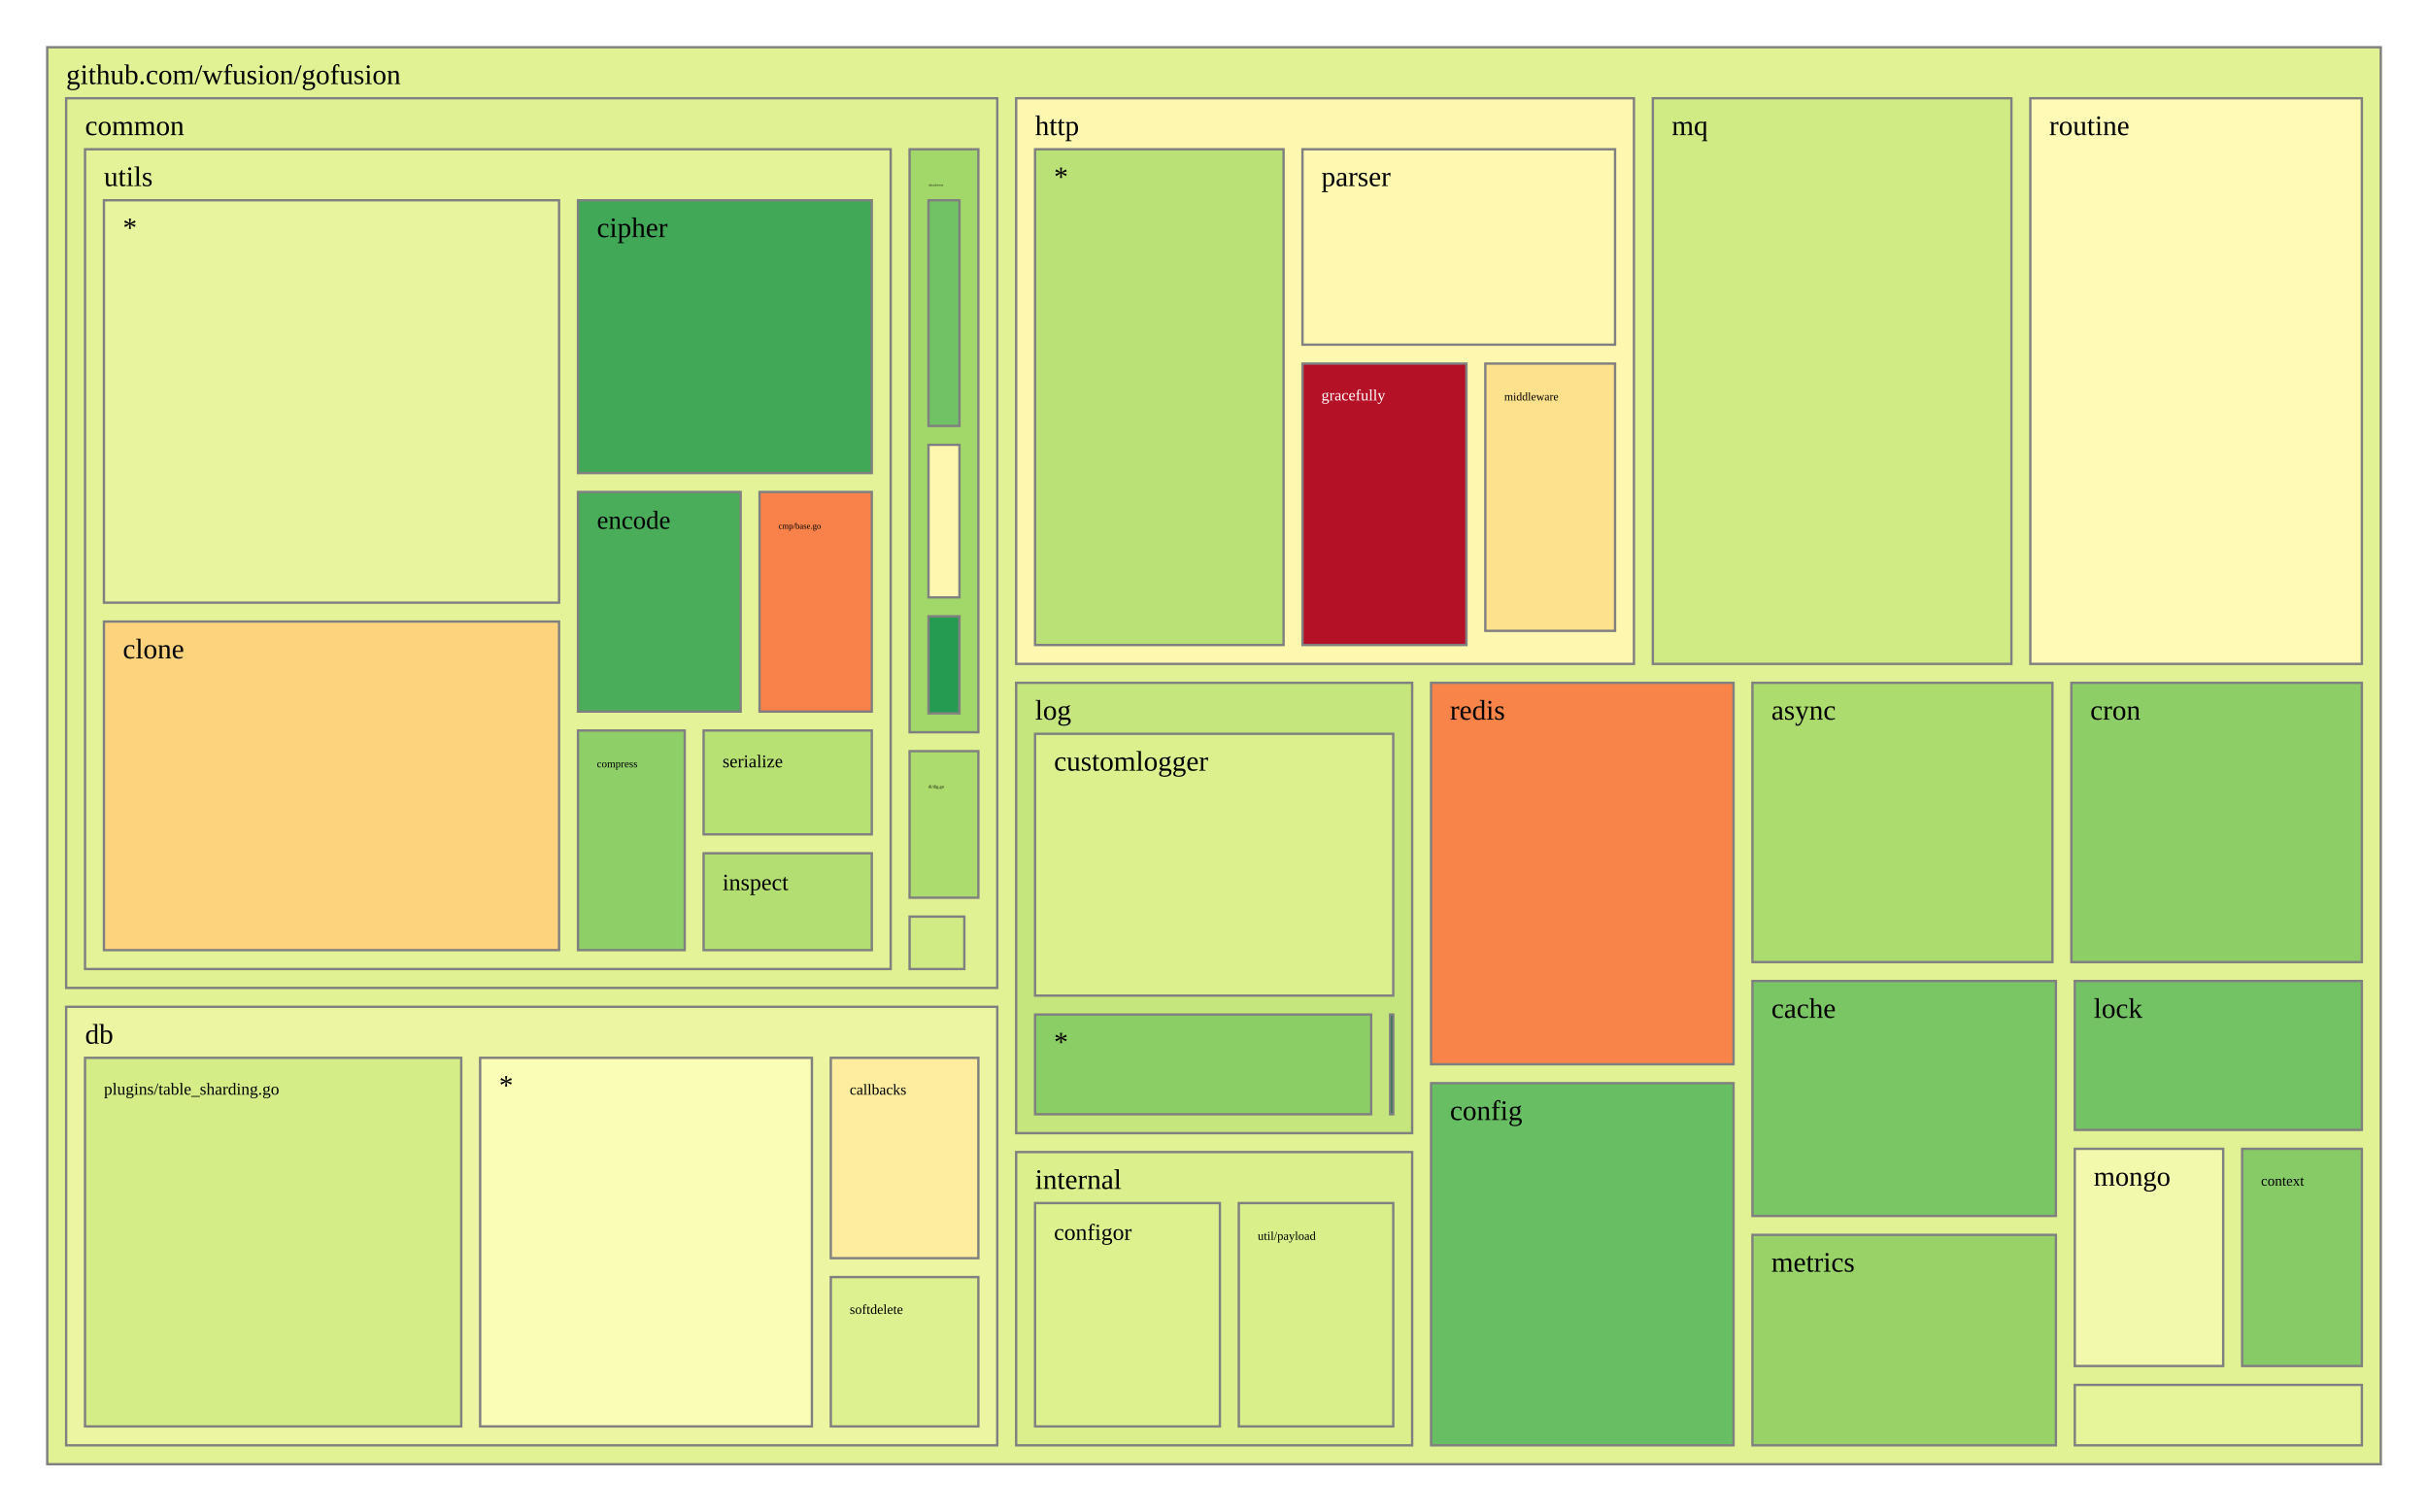
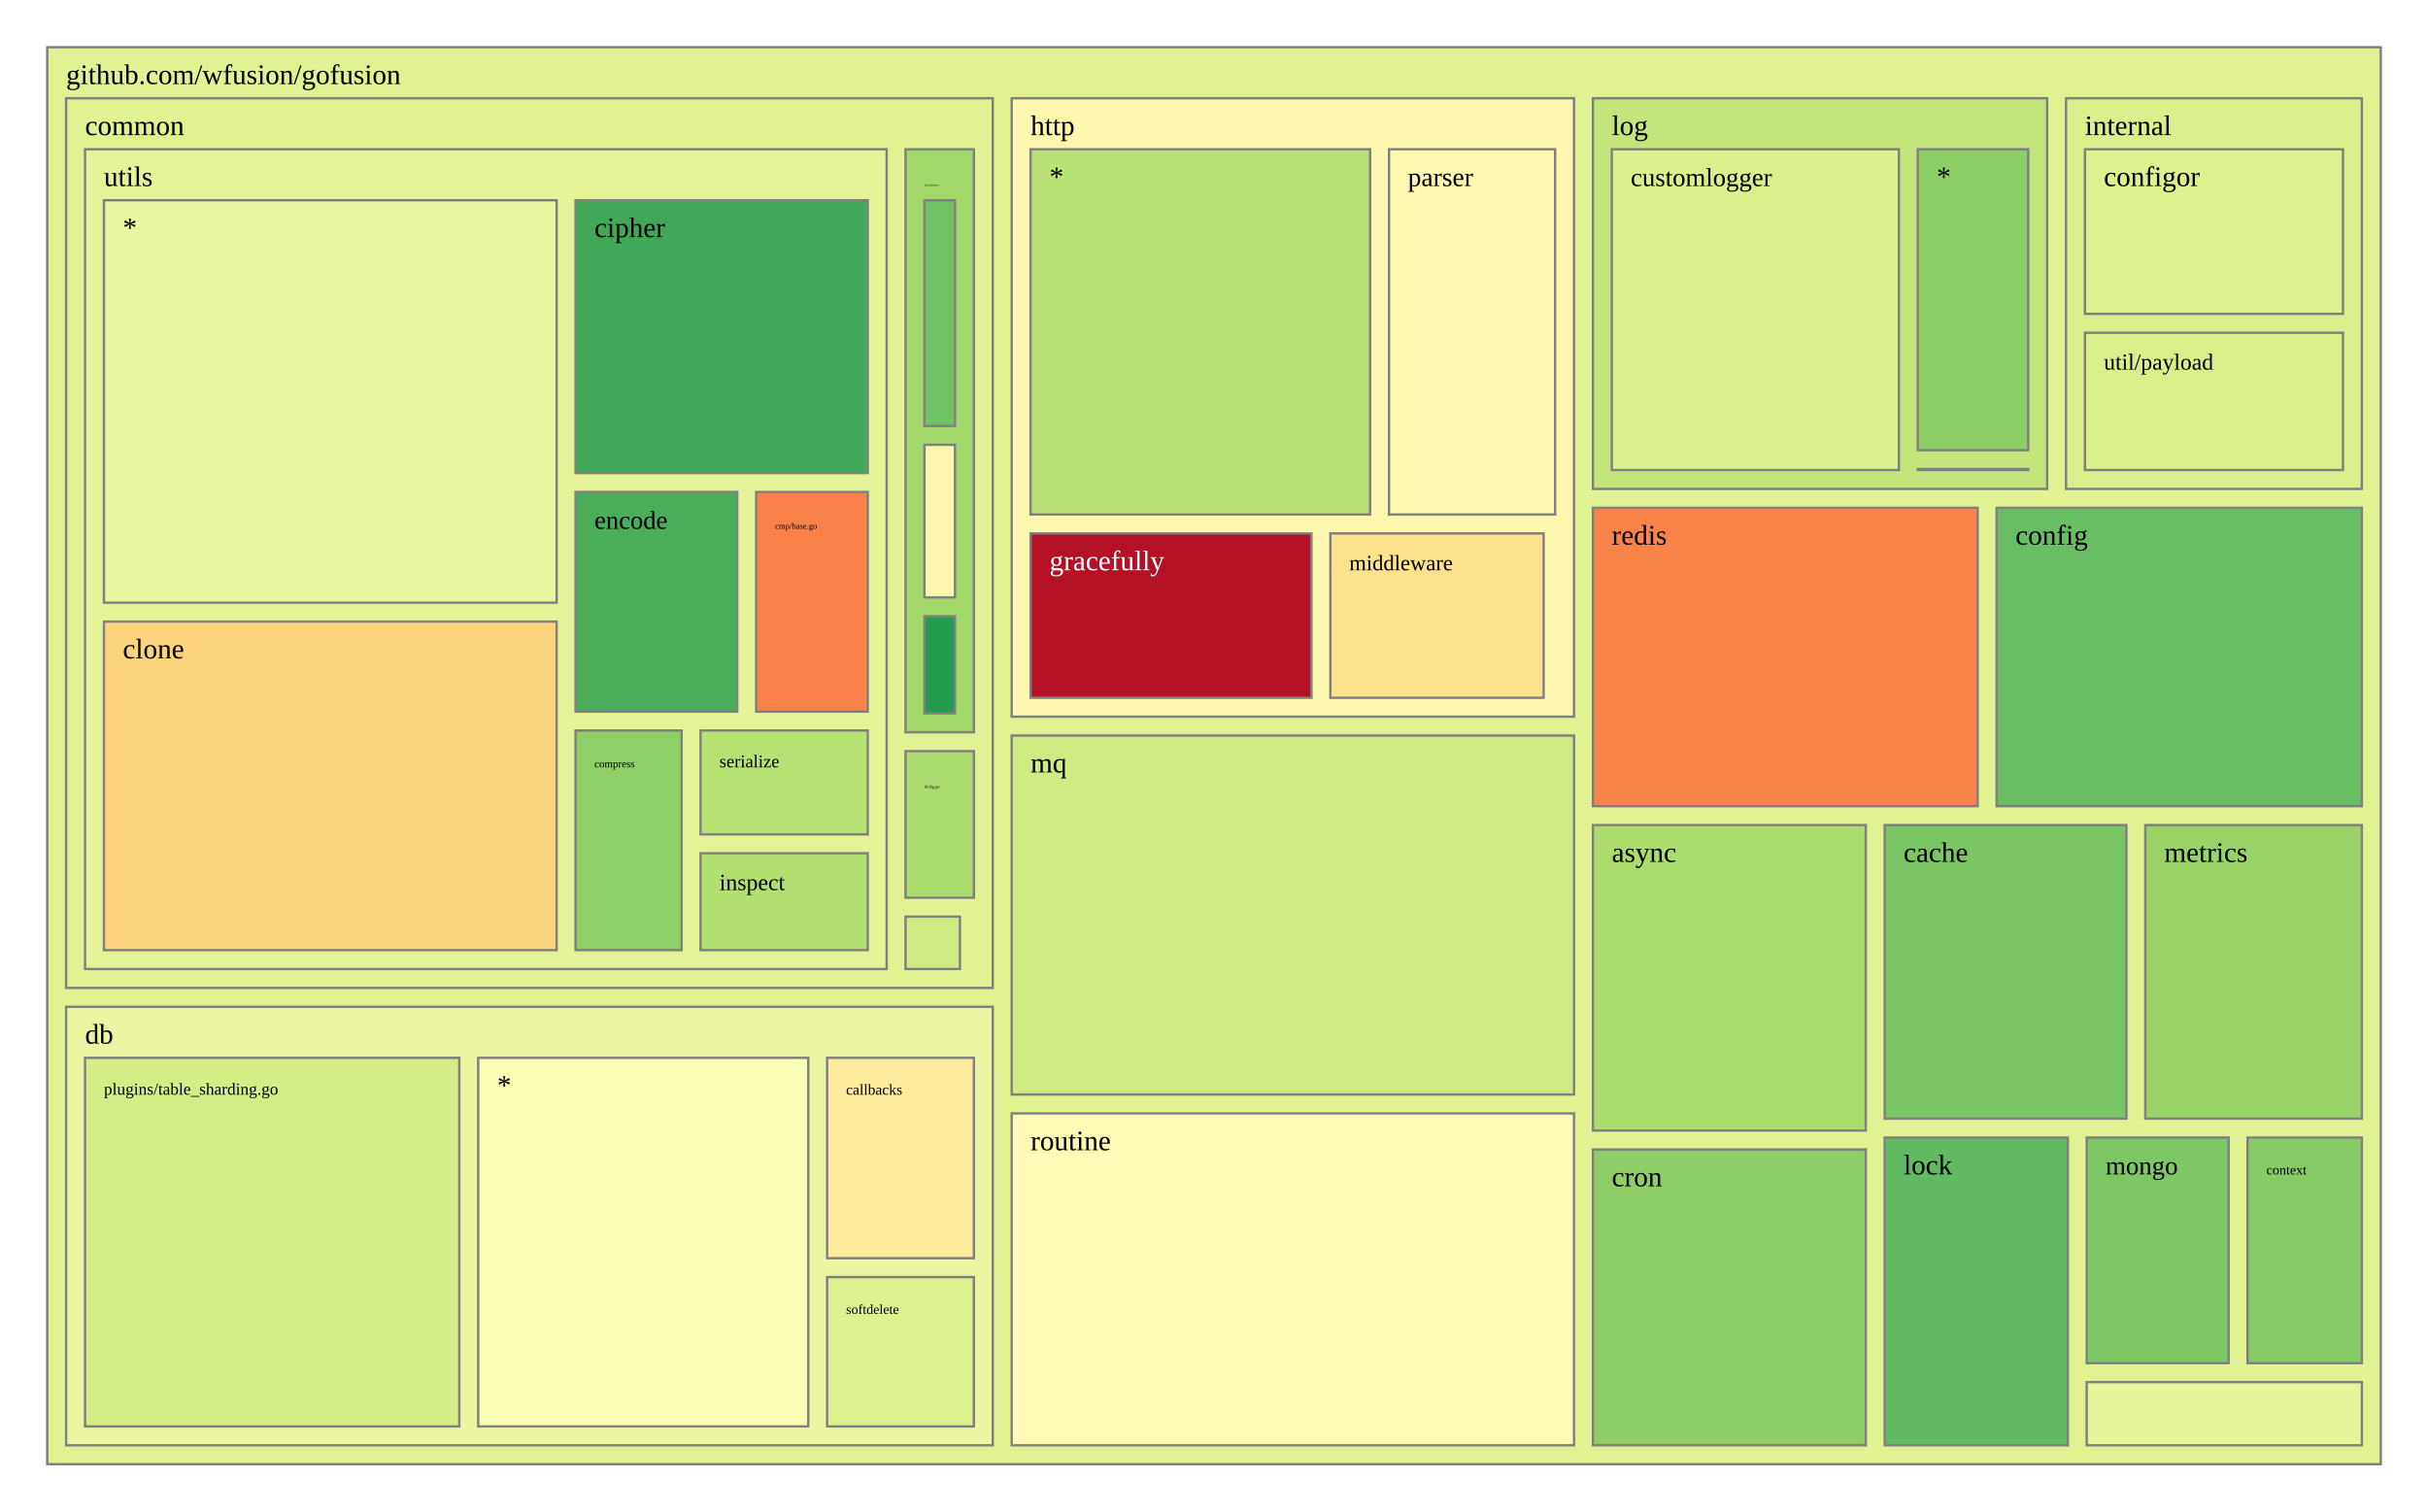
<svg xmlns="http://www.w3.org/2000/svg" viewBox="0 0 1028 640" style="background: white none repeat scroll 0% 0%;">
  <g>
-     <rect x="20" y="20" width="988" height="600" style="fill: rgba(225, 242, 148, 65535);opacity:1;fill-opacity:1;stroke:rgba(128,128,128,65535);stroke-width:1px;stroke-opacity:1;" />
+     <rect x="20" y="20" width="988" height="600" style="fill: rgba(224, 242, 146, 65535);opacity:1;fill-opacity:1;stroke:rgba(128,128,128,65535);stroke-width:1px;stroke-opacity:1;" />
    <text data-notex="1" text-anchor="start" transform="translate(28,35.6) scale(1)" style="font-family: Open Sans, verdana, arial, sans-serif !important; font-size: 12px; fill: rgb(0, 0, 0, 65535); fill-opacity: 1; white-space: pre;" data-math="N">github.com/wfusion/gofusion</text>
  </g>
  <g>
-     <rect x="741.973" y="289.123" width="127.017" height="118.266" style="fill: rgba(172, 220, 109, 65535);opacity:1;fill-opacity:1;stroke:rgba(128,128,128,65535);stroke-width:1px;stroke-opacity:1;" />
-     <text data-notex="1" text-anchor="start" transform="translate(749.9734,304.723) scale(1)" style="font-family: Open Sans, verdana, arial, sans-serif !important; font-size: 12px; fill: rgb(0, 0, 0, 65535); fill-opacity: 1; white-space: pre;" data-math="N">async</text>
+     <rect x="674.427" y="349.366" width="115.532" height="129.355" style="fill: rgba(172, 220, 109, 65535);opacity:1;fill-opacity:1;stroke:rgba(128,128,128,65535);stroke-width:1px;stroke-opacity:1;" />
+     <text data-notex="1" text-anchor="start" transform="translate(682.4274,364.9656) scale(1)" style="font-family: Open Sans, verdana, arial, sans-serif !important; font-size: 12px; fill: rgb(0, 0, 0, 65535); fill-opacity: 1; white-space: pre;" data-math="N">async</text>
  </g>
  <g>
-     <rect x="741.973" y="415.389" width="128.475" height="99.495" style="fill: rgba(122, 198, 101, 65535);opacity:1;fill-opacity:1;stroke:rgba(128,128,128,65535);stroke-width:1px;stroke-opacity:1;" />
-     <text data-notex="1" text-anchor="start" transform="translate(749.9734,430.9887) scale(1)" style="font-family: Open Sans, verdana, arial, sans-serif !important; font-size: 12px; fill: rgb(0, 0, 0, 65535); fill-opacity: 1; white-space: pre;" data-math="N">cache</text>
+     <rect x="797.959" y="349.366" width="102.348" height="124.321" style="fill: rgba(122, 198, 101, 65535);opacity:1;fill-opacity:1;stroke:rgba(128,128,128,65535);stroke-width:1px;stroke-opacity:1;" />
+     <text data-notex="1" text-anchor="start" transform="translate(805.959,364.9656) scale(1)" style="font-family: Open Sans, verdana, arial, sans-serif !important; font-size: 12px; fill: rgb(0, 0, 0, 65535); fill-opacity: 1; white-space: pre;" data-math="N">cache</text>
  </g>
  <g>
-     <rect x="28" y="41.6" width="394.233" height="376.72" style="fill: rgba(223, 241, 146, 65535);opacity:1;fill-opacity:1;stroke:rgba(128,128,128,65535);stroke-width:1px;stroke-opacity:1;" />
+     <rect x="28" y="41.6" width="392.339" height="376.72" style="fill: rgba(224, 242, 146, 65535);opacity:1;fill-opacity:1;stroke:rgba(128,128,128,65535);stroke-width:1px;stroke-opacity:1;" />
    <text data-notex="1" text-anchor="start" transform="translate(36,57.2) scale(1)" style="font-family: Open Sans, verdana, arial, sans-serif !important; font-size: 12px; fill: rgb(0, 0, 0, 65535); fill-opacity: 1; white-space: pre;" data-math="N">common</text>
  </g>
  <g>
-     <rect x="605.902" y="458.651" width="128.071" height="153.349" style="fill: rgba(104, 190, 99, 65535);opacity:1;fill-opacity:1;stroke:rgba(128,128,128,65535);stroke-width:1px;stroke-opacity:1;" />
-     <text data-notex="1" text-anchor="start" transform="translate(613.9023,474.251) scale(1)" style="font-family: Open Sans, verdana, arial, sans-serif !important; font-size: 12px; fill: rgb(0, 0, 0, 65535); fill-opacity: 1; white-space: pre;" data-math="N">config</text>
+     <rect x="845.337" y="215.029" width="154.663" height="126.336" style="fill: rgba(104, 190, 99, 65535);opacity:1;fill-opacity:1;stroke:rgba(128,128,128,65535);stroke-width:1px;stroke-opacity:1;" />
+     <text data-notex="1" text-anchor="start" transform="translate(853.3365,230.6294) scale(1)" style="font-family: Open Sans, verdana, arial, sans-serif !important; font-size: 12px; fill: rgb(0, 0, 0, 65535); fill-opacity: 1; white-space: pre;" data-math="N">config</text>
  </g>
  <g>
-     <rect x="949.297" y="486.456" width="50.703" height="91.963" style="fill: rgba(134, 203, 102, 65535);opacity:1;fill-opacity:1;stroke:rgba(128,128,128,65535);stroke-width:1px;stroke-opacity:1;" />
-     <text data-notex="1" text-anchor="start" transform="translate(957.2967,502.056) scale(0.516417)" style="font-family: Open Sans, verdana, arial, sans-serif !important; font-size: 12px; fill: rgb(0, 0, 0, 65535); fill-opacity: 1; white-space: pre;" data-math="N">context</text>
+     <rect x="951.588" y="481.686" width="48.412" height="95.533" style="fill: rgba(134, 203, 102, 65535);opacity:1;fill-opacity:1;stroke:rgba(128,128,128,65535);stroke-width:1px;stroke-opacity:1;" />
+     <text data-notex="1" text-anchor="start" transform="translate(959.5879,497.2864) scale(0.482323)" style="font-family: Open Sans, verdana, arial, sans-serif !important; font-size: 12px; fill: rgb(0, 0, 0, 65535); fill-opacity: 1; white-space: pre;" data-math="N">context</text>
  </g>
  <g>
-     <rect x="876.99" y="289.123" width="123.01" height="118.266" style="fill: rgba(141, 206, 103, 65535);opacity:1;fill-opacity:1;stroke:rgba(128,128,128,65535);stroke-width:1px;stroke-opacity:1;" />
-     <text data-notex="1" text-anchor="start" transform="translate(884.9899,304.723) scale(1)" style="font-family: Open Sans, verdana, arial, sans-serif !important; font-size: 12px; fill: rgb(0, 0, 0, 65535); fill-opacity: 1; white-space: pre;" data-math="N">cron</text>
+     <rect x="674.427" y="486.721" width="115.532" height="125.279" style="fill: rgba(141, 206, 103, 65535);opacity:1;fill-opacity:1;stroke:rgba(128,128,128,65535);stroke-width:1px;stroke-opacity:1;" />
+     <text data-notex="1" text-anchor="start" transform="translate(682.4274,502.3207) scale(1)" style="font-family: Open Sans, verdana, arial, sans-serif !important; font-size: 12px; fill: rgb(0, 0, 0, 65535); fill-opacity: 1; white-space: pre;" data-math="N">cron</text>
  </g>
  <g>
-     <rect x="28" y="426.32" width="394.233" height="185.68" style="fill: rgba(236, 246, 162, 65535);opacity:1;fill-opacity:1;stroke:rgba(128,128,128,65535);stroke-width:1px;stroke-opacity:1;" />
+     <rect x="28" y="426.32" width="392.339" height="185.68" style="fill: rgba(236, 246, 162, 65535);opacity:1;fill-opacity:1;stroke:rgba(128,128,128,65535);stroke-width:1px;stroke-opacity:1;" />
    <text data-notex="1" text-anchor="start" transform="translate(36,441.9196) scale(1)" style="font-family: Open Sans, verdana, arial, sans-serif !important; font-size: 12px; fill: rgb(0, 0, 0, 65535); fill-opacity: 1; white-space: pre;" data-math="N">db</text>
  </g>
  <g>
-     <rect x="430.233" y="41.6" width="261.57" height="239.523" style="fill: rgba(254, 247, 176, 65535);opacity:1;fill-opacity:1;stroke:rgba(128,128,128,65535);stroke-width:1px;stroke-opacity:1;" />
-     <text data-notex="1" text-anchor="start" transform="translate(438.2329,57.2) scale(1)" style="font-family: Open Sans, verdana, arial, sans-serif !important; font-size: 12px; fill: rgb(0, 0, 0, 65535); fill-opacity: 1; white-space: pre;" data-math="N">http</text>
+     <rect x="428.339" y="41.6" width="238.088" height="261.865" style="fill: rgba(254, 247, 176, 65535);opacity:1;fill-opacity:1;stroke:rgba(128,128,128,65535);stroke-width:1px;stroke-opacity:1;" />
+     <text data-notex="1" text-anchor="start" transform="translate(436.3393,57.2) scale(1)" style="font-family: Open Sans, verdana, arial, sans-serif !important; font-size: 12px; fill: rgb(0, 0, 0, 65535); fill-opacity: 1; white-space: pre;" data-math="N">http</text>
  </g>
  <g>
-     <rect x="878.448" y="586.419" width="121.552" height="25.581" style="fill: rgba(230, 244, 154, 65535);opacity:1;fill-opacity:1;stroke:rgba(128,128,128,65535);stroke-width:1px;stroke-opacity:1;" />
+     <rect x="883.504" y="585.219" width="116.496" height="26.781" style="fill: rgba(230, 244, 154, 65535);opacity:1;fill-opacity:1;stroke:rgba(128,128,128,65535);stroke-width:1px;stroke-opacity:1;" />
  </g>
  <g>
-     <rect x="430.233" y="487.822" width="167.669" height="124.178" style="fill: rgba(219, 240, 141, 65535);opacity:1;fill-opacity:1;stroke:rgba(128,128,128,65535);stroke-width:1px;stroke-opacity:1;" />
-     <text data-notex="1" text-anchor="start" transform="translate(438.2329,503.422) scale(1)" style="font-family: Open Sans, verdana, arial, sans-serif !important; font-size: 12px; fill: rgb(0, 0, 0, 65535); fill-opacity: 1; white-space: pre;" data-math="N">internal</text>
+     <rect x="874.745" y="41.6" width="125.255" height="165.429" style="fill: rgba(219, 240, 141, 65535);opacity:1;fill-opacity:1;stroke:rgba(128,128,128,65535);stroke-width:1px;stroke-opacity:1;" />
+     <text data-notex="1" text-anchor="start" transform="translate(882.7452,57.2) scale(1)" style="font-family: Open Sans, verdana, arial, sans-serif !important; font-size: 12px; fill: rgb(0, 0, 0, 65535); fill-opacity: 1; white-space: pre;" data-math="N">internal</text>
  </g>
  <g>
-     <rect x="878.448" y="415.389" width="121.552" height="63.067" style="fill: rgba(115, 195, 100, 65535);opacity:1;fill-opacity:1;stroke:rgba(128,128,128,65535);stroke-width:1px;stroke-opacity:1;" />
-     <text data-notex="1" text-anchor="start" transform="translate(886.448,430.9887) scale(1)" style="font-family: Open Sans, verdana, arial, sans-serif !important; font-size: 12px; fill: rgb(0, 0, 0, 65535); fill-opacity: 1; white-space: pre;" data-math="N">lock</text>
+     <rect x="797.959" y="481.686" width="77.545" height="130.314" style="fill: rgba(97, 186, 97, 65535);opacity:1;fill-opacity:1;stroke:rgba(128,128,128,65535);stroke-width:1px;stroke-opacity:1;" />
+     <text data-notex="1" text-anchor="start" transform="translate(805.959,497.2864) scale(1)" style="font-family: Open Sans, verdana, arial, sans-serif !important; font-size: 12px; fill: rgb(0, 0, 0, 65535); fill-opacity: 1; white-space: pre;" data-math="N">lock</text>
  </g>
  <g>
-     <rect x="430.233" y="289.123" width="167.669" height="190.699" style="fill: rgba(197, 230, 124, 65535);opacity:1;fill-opacity:1;stroke:rgba(128,128,128,65535);stroke-width:1px;stroke-opacity:1;" />
-     <text data-notex="1" text-anchor="start" transform="translate(438.2329,304.723) scale(1)" style="font-family: Open Sans, verdana, arial, sans-serif !important; font-size: 12px; fill: rgb(0, 0, 0, 65535); fill-opacity: 1; white-space: pre;" data-math="N">log</text>
+     <rect x="674.427" y="41.6" width="192.318" height="165.429" style="fill: rgba(195, 229, 123, 65535);opacity:1;fill-opacity:1;stroke:rgba(128,128,128,65535);stroke-width:1px;stroke-opacity:1;" />
+     <text data-notex="1" text-anchor="start" transform="translate(682.4274,57.2) scale(1)" style="font-family: Open Sans, verdana, arial, sans-serif !important; font-size: 12px; fill: rgb(0, 0, 0, 65535); fill-opacity: 1; white-space: pre;" data-math="N">log</text>
  </g>
  <g>
-     <rect x="741.973" y="522.884" width="128.475" height="89.116" style="fill: rgba(153, 211, 104, 65535);opacity:1;fill-opacity:1;stroke:rgba(128,128,128,65535);stroke-width:1px;stroke-opacity:1;" />
-     <text data-notex="1" text-anchor="start" transform="translate(749.9734,538.4838) scale(1)" style="font-family: Open Sans, verdana, arial, sans-serif !important; font-size: 12px; fill: rgb(0, 0, 0, 65535); fill-opacity: 1; white-space: pre;" data-math="N">metrics</text>
+     <rect x="908.307" y="349.366" width="91.693" height="124.321" style="fill: rgba(153, 211, 104, 65535);opacity:1;fill-opacity:1;stroke:rgba(128,128,128,65535);stroke-width:1px;stroke-opacity:1;" />
+     <text data-notex="1" text-anchor="start" transform="translate(916.3066,364.9656) scale(1)" style="font-family: Open Sans, verdana, arial, sans-serif !important; font-size: 12px; fill: rgb(0, 0, 0, 65535); fill-opacity: 1; white-space: pre;" data-math="N">metrics</text>
  </g>
  <g>
-     <rect x="878.448" y="486.456" width="62.849" height="91.963" style="fill: rgba(243, 249, 172, 65535);opacity:1;fill-opacity:1;stroke:rgba(128,128,128,65535);stroke-width:1px;stroke-opacity:1;" />
-     <text data-notex="1" text-anchor="start" transform="translate(886.448,502.056) scale(0.976016)" style="font-family: Open Sans, verdana, arial, sans-serif !important; font-size: 12px; fill: rgb(0, 0, 0, 65535); fill-opacity: 1; white-space: pre;" data-math="N">mongo</text>
+     <rect x="883.504" y="481.686" width="60.084" height="95.533" style="fill: rgba(125, 199, 101, 65535);opacity:1;fill-opacity:1;stroke:rgba(128,128,128,65535);stroke-width:1px;stroke-opacity:1;" />
+     <text data-notex="1" text-anchor="start" transform="translate(891.5043,497.2864) scale(0.918408)" style="font-family: Open Sans, verdana, arial, sans-serif !important; font-size: 12px; fill: rgb(0, 0, 0, 65535); fill-opacity: 1; white-space: pre;" data-math="N">mongo</text>
  </g>
  <g>
-     <rect x="699.803" y="41.6" width="151.821" height="239.523" style="fill: rgba(208, 235, 132, 65535);opacity:1;fill-opacity:1;stroke:rgba(128,128,128,65535);stroke-width:1px;stroke-opacity:1;" />
-     <text data-notex="1" text-anchor="start" transform="translate(707.8031,57.2) scale(1)" style="font-family: Open Sans, verdana, arial, sans-serif !important; font-size: 12px; fill: rgb(0, 0, 0, 65535); fill-opacity: 1; white-space: pre;" data-math="N">mq</text>
+     <rect x="428.339" y="311.465" width="238.088" height="151.996" style="fill: rgba(208, 235, 132, 65535);opacity:1;fill-opacity:1;stroke:rgba(128,128,128,65535);stroke-width:1px;stroke-opacity:1;" />
+     <text data-notex="1" text-anchor="start" transform="translate(436.3393,327.0654) scale(1)" style="font-family: Open Sans, verdana, arial, sans-serif !important; font-size: 12px; fill: rgb(0, 0, 0, 65535); fill-opacity: 1; white-space: pre;" data-math="N">mq</text>
  </g>
  <g>
-     <rect x="605.902" y="289.123" width="128.071" height="161.528" style="fill: rgba(248, 132, 73, 65535);opacity:1;fill-opacity:1;stroke:rgba(128,128,128,65535);stroke-width:1px;stroke-opacity:1;" />
-     <text data-notex="1" text-anchor="start" transform="translate(613.9023,304.723) scale(1)" style="font-family: Open Sans, verdana, arial, sans-serif !important; font-size: 12px; fill: rgb(0, 0, 0, 65535); fill-opacity: 1; white-space: pre;" data-math="N">redis</text>
+     <rect x="674.427" y="215.029" width="162.909" height="126.336" style="fill: rgba(248, 132, 73, 65535);opacity:1;fill-opacity:1;stroke:rgba(128,128,128,65535);stroke-width:1px;stroke-opacity:1;" />
+     <text data-notex="1" text-anchor="start" transform="translate(682.4274,230.6294) scale(1)" style="font-family: Open Sans, verdana, arial, sans-serif !important; font-size: 12px; fill: rgb(0, 0, 0, 65535); fill-opacity: 1; white-space: pre;" data-math="N">redis</text>
  </g>
  <g>
-     <rect x="859.624" y="41.6" width="140.376" height="239.523" style="fill: rgba(255, 250, 181, 65535);opacity:1;fill-opacity:1;stroke:rgba(128,128,128,65535);stroke-width:1px;stroke-opacity:1;" />
-     <text data-notex="1" text-anchor="start" transform="translate(867.624,57.2) scale(1)" style="font-family: Open Sans, verdana, arial, sans-serif !important; font-size: 12px; fill: rgb(0, 0, 0, 65535); fill-opacity: 1; white-space: pre;" data-math="N">routine</text>
+     <rect x="428.339" y="471.461" width="238.088" height="140.539" style="fill: rgba(255, 250, 181, 65535);opacity:1;fill-opacity:1;stroke:rgba(128,128,128,65535);stroke-width:1px;stroke-opacity:1;" />
+     <text data-notex="1" text-anchor="start" transform="translate(436.3393,487.0615) scale(1)" style="font-family: Open Sans, verdana, arial, sans-serif !important; font-size: 12px; fill: rgb(0, 0, 0, 65535); fill-opacity: 1; white-space: pre;" data-math="N">routine</text>
  </g>
  <g>
-     <rect x="385.112" y="318.065" width="29.121" height="62.058" style="fill: rgba(172, 220, 109, 65535);opacity:1;fill-opacity:1;stroke:rgba(128,128,128,65535);stroke-width:1px;stroke-opacity:1;" />
-     <text data-notex="1" text-anchor="start" transform="translate(393.1121,333.6648) scale(0.151861)" style="font-family: Open Sans, verdana, arial, sans-serif !important; font-size: 12px; fill: rgb(0, 0, 0, 65535); fill-opacity: 1; white-space: pre;" data-math="N">di/dig.go</text>
+     <rect x="383.401" y="318.065" width="28.939" height="62.058" style="fill: rgba(172, 220, 109, 65535);opacity:1;fill-opacity:1;stroke:rgba(128,128,128,65535);stroke-width:1px;stroke-opacity:1;" />
+     <text data-notex="1" text-anchor="start" transform="translate(391.4005,333.6648) scale(0.149755)" style="font-family: Open Sans, verdana, arial, sans-serif !important; font-size: 12px; fill: rgb(0, 0, 0, 65535); fill-opacity: 1; white-space: pre;" data-math="N">di/dig.go</text>
  </g>
  <g>
-     <rect x="385.112" y="388.122" width="23.181" height="22.197" style="fill: rgba(208, 235, 132, 65535);opacity:1;fill-opacity:1;stroke:rgba(128,128,128,65535);stroke-width:1px;stroke-opacity:1;" />
+     <rect x="383.401" y="388.122" width="23.029" height="22.197" style="fill: rgba(208, 235, 132, 65535);opacity:1;fill-opacity:1;stroke:rgba(128,128,128,65535);stroke-width:1px;stroke-opacity:1;" />
  </g>
  <g>
-     <rect x="385.112" y="63.2" width="29.121" height="246.865" style="fill: rgba(162, 216, 105, 65535);opacity:1;fill-opacity:1;stroke:rgba(128,128,128,65535);stroke-width:1px;stroke-opacity:1;" />
-     <text data-notex="1" text-anchor="start" transform="translate(393.1121,78.8) scale(0.105134)" style="font-family: Open Sans, verdana, arial, sans-serif !important; font-size: 12px; fill: rgb(0, 0, 0, 65535); fill-opacity: 1; white-space: pre;" data-math="N">infra/drivers</text>
+     <rect x="383.401" y="63.2" width="28.939" height="246.865" style="fill: rgba(162, 216, 105, 65535);opacity:1;fill-opacity:1;stroke:rgba(128,128,128,65535);stroke-width:1px;stroke-opacity:1;" />
+     <text data-notex="1" text-anchor="start" transform="translate(391.4005,78.8) scale(0.103676)" style="font-family: Open Sans, verdana, arial, sans-serif !important; font-size: 12px; fill: rgb(0, 0, 0, 65535); fill-opacity: 1; white-space: pre;" data-math="N">infra/drivers</text>
  </g>
  <g>
-     <rect x="36" y="63.2" width="341.112" height="347.12" style="fill: rgba(228, 243, 152, 65535);opacity:1;fill-opacity:1;stroke:rgba(128,128,128,65535);stroke-width:1px;stroke-opacity:1;" />
+     <rect x="36" y="63.2" width="339.401" height="347.12" style="fill: rgba(229, 243, 152, 65535);opacity:1;fill-opacity:1;stroke:rgba(128,128,128,65535);stroke-width:1px;stroke-opacity:1;" />
    <text data-notex="1" text-anchor="start" transform="translate(44,78.8) scale(1)" style="font-family: Open Sans, verdana, arial, sans-serif !important; font-size: 12px; fill: rgb(0, 0, 0, 65535); fill-opacity: 1; white-space: pre;" data-math="N">utils</text>
  </g>
  <g>
-     <rect x="351.758" y="447.92" width="62.475" height="84.843" style="fill: rgba(254, 237, 159, 65535);opacity:1;fill-opacity:1;stroke:rgba(128,128,128,65535);stroke-width:1px;stroke-opacity:1;" />
-     <text data-notex="1" text-anchor="start" transform="translate(359.758,463.5196) scale(0.537905)" style="font-family: Open Sans, verdana, arial, sans-serif !important; font-size: 12px; fill: rgb(0, 0, 0, 65535); fill-opacity: 1; white-space: pre;" data-math="N">callbacks</text>
+     <rect x="350.21" y="447.92" width="62.129" height="84.843" style="fill: rgba(254, 237, 159, 65535);opacity:1;fill-opacity:1;stroke:rgba(128,128,128,65535);stroke-width:1px;stroke-opacity:1;" />
+     <text data-notex="1" text-anchor="start" transform="translate(358.2099,463.5196) scale(0.533906)" style="font-family: Open Sans, verdana, arial, sans-serif !important; font-size: 12px; fill: rgb(0, 0, 0, 65535); fill-opacity: 1; white-space: pre;" data-math="N">callbacks</text>
  </g>
  <g>
-     <rect x="36" y="447.92" width="159.284" height="156.08" style="fill: rgba(212, 237, 135, 65535);opacity:1;fill-opacity:1;stroke:rgba(128,128,128,65535);stroke-width:1px;stroke-opacity:1;" />
-     <text data-notex="1" text-anchor="start" transform="translate(44,463.5196) scale(0.597017)" style="font-family: Open Sans, verdana, arial, sans-serif !important; font-size: 12px; fill: rgb(0, 0, 0, 65535); fill-opacity: 1; white-space: pre;" data-math="N">plugins/table_sharding.go</text>
+     <rect x="36" y="447.92" width="158.464" height="156.08" style="fill: rgba(212, 237, 135, 65535);opacity:1;fill-opacity:1;stroke:rgba(128,128,128,65535);stroke-width:1px;stroke-opacity:1;" />
+     <text data-notex="1" text-anchor="start" transform="translate(44,463.5196) scale(0.593599)" style="font-family: Open Sans, verdana, arial, sans-serif !important; font-size: 12px; fill: rgb(0, 0, 0, 65535); fill-opacity: 1; white-space: pre;" data-math="N">plugins/table_sharding.go</text>
  </g>
  <g>
-     <rect x="351.758" y="540.762" width="62.475" height="63.238" style="fill: rgba(222, 241, 144, 65535);opacity:1;fill-opacity:1;stroke:rgba(128,128,128,65535);stroke-width:1px;stroke-opacity:1;" />
-     <text data-notex="1" text-anchor="start" transform="translate(359.758,556.3623) scale(0.484114)" style="font-family: Open Sans, verdana, arial, sans-serif !important; font-size: 12px; fill: rgb(0, 0, 0, 65535); fill-opacity: 1; white-space: pre;" data-math="N">softdelete</text>
+     <rect x="350.21" y="540.762" width="62.129" height="63.238" style="fill: rgba(222, 241, 144, 65535);opacity:1;fill-opacity:1;stroke:rgba(128,128,128,65535);stroke-width:1px;stroke-opacity:1;" />
+     <text data-notex="1" text-anchor="start" transform="translate(358.2099,556.3623) scale(0.480515)" style="font-family: Open Sans, verdana, arial, sans-serif !important; font-size: 12px; fill: rgb(0, 0, 0, 65535); fill-opacity: 1; white-space: pre;" data-math="N">softdelete</text>
  </g>
  <g>
-     <rect x="203.284" y="447.92" width="140.474" height="156.08" style="fill: rgba(250, 253, 182, 65535);opacity:1;fill-opacity:1;stroke:rgba(128,128,128,65535);stroke-width:1px;stroke-opacity:1;" />
-     <text data-notex="1" text-anchor="start" transform="translate(211.284,463.5196) scale(1)" style="font-family: Open Sans, verdana, arial, sans-serif !important; font-size: 12px; fill: rgb(0, 0, 0, 65535); fill-opacity: 1; white-space: pre;" data-math="N">*</text>
+     <rect x="202.464" y="447.92" width="139.746" height="156.08" style="fill: rgba(250, 253, 182, 65535);opacity:1;fill-opacity:1;stroke:rgba(128,128,128,65535);stroke-width:1px;stroke-opacity:1;" />
+     <text data-notex="1" text-anchor="start" transform="translate(210.4638,463.5196) scale(1)" style="font-family: Open Sans, verdana, arial, sans-serif !important; font-size: 12px; fill: rgb(0, 0, 0, 65535); fill-opacity: 1; white-space: pre;" data-math="N">*</text>
  </g>
  <g>
-     <rect x="551.465" y="153.951" width="69.417" height="119.171" style="fill: rgba(180, 17, 39, 65535);opacity:1;fill-opacity:1;stroke:rgba(128,128,128,65535);stroke-width:1px;stroke-opacity:1;" />
-     <text data-notex="1" text-anchor="start" transform="translate(559.4648,169.5515) scale(0.556424)" style="font-family: Open Sans, verdana, arial, sans-serif !important; font-size: 12px; fill: rgb(255, 255, 255, 65535); fill-opacity: 1; white-space: pre;" data-math="N">gracefully</text>
+     <rect x="436.339" y="225.866" width="118.927" height="69.599" style="fill: rgba(180, 17, 39, 65535);opacity:1;fill-opacity:1;stroke:rgba(128,128,128,65535);stroke-width:1px;stroke-opacity:1;" />
+     <text data-notex="1" text-anchor="start" transform="translate(444.3393,241.4664) scale(1)" style="font-family: Open Sans, verdana, arial, sans-serif !important; font-size: 12px; fill: rgb(255, 255, 255, 65535); fill-opacity: 1; white-space: pre;" data-math="N">gracefully</text>
  </g>
  <g>
-     <rect x="628.881" y="153.951" width="54.922" height="113.179" style="fill: rgba(254, 225, 140, 65535);opacity:1;fill-opacity:1;stroke:rgba(128,128,128,65535);stroke-width:1px;stroke-opacity:1;" />
-     <text data-notex="1" text-anchor="start" transform="translate(636.8814,169.5515) scale(0.405434)" style="font-family: Open Sans, verdana, arial, sans-serif !important; font-size: 12px; fill: rgb(0, 0, 0, 65535); fill-opacity: 1; white-space: pre;" data-math="N">middleware</text>
+     <rect x="563.266" y="225.866" width="90.301" height="69.599" style="fill: rgba(254, 225, 140, 65535);opacity:1;fill-opacity:1;stroke:rgba(128,128,128,65535);stroke-width:1px;stroke-opacity:1;" />
+     <text data-notex="1" text-anchor="start" transform="translate(571.2659,241.4664) scale(0.773964)" style="font-family: Open Sans, verdana, arial, sans-serif !important; font-size: 12px; fill: rgb(0, 0, 0, 65535); fill-opacity: 1; white-space: pre;" data-math="N">middleware</text>
  </g>
  <g>
-     <rect x="551.465" y="63.2" width="132.338" height="82.751" style="fill: rgba(254, 248, 177, 65535);opacity:1;fill-opacity:1;stroke:rgba(128,128,128,65535);stroke-width:1px;stroke-opacity:1;" />
-     <text data-notex="1" text-anchor="start" transform="translate(559.4648,78.8) scale(1)" style="font-family: Open Sans, verdana, arial, sans-serif !important; font-size: 12px; fill: rgb(0, 0, 0, 65535); fill-opacity: 1; white-space: pre;" data-math="N">parser</text>
+     <rect x="588.1" y="63.2" width="70.328" height="154.666" style="fill: rgba(254, 248, 177, 65535);opacity:1;fill-opacity:1;stroke:rgba(128,128,128,65535);stroke-width:1px;stroke-opacity:1;" />
+     <text data-notex="1" text-anchor="start" transform="translate(596.0996,78.8) scale(0.943192)" style="font-family: Open Sans, verdana, arial, sans-serif !important; font-size: 12px; fill: rgb(0, 0, 0, 65535); fill-opacity: 1; white-space: pre;" data-math="N">parser</text>
  </g>
  <g>
-     <rect x="438.233" y="63.2" width="105.232" height="209.923" style="fill: rgba(185, 225, 117, 65535);opacity:1;fill-opacity:1;stroke:rgba(128,128,128,65535);stroke-width:1px;stroke-opacity:1;" />
-     <text data-notex="1" text-anchor="start" transform="translate(446.2329,78.8) scale(1)" style="font-family: Open Sans, verdana, arial, sans-serif !important; font-size: 12px; fill: rgb(0, 0, 0, 65535); fill-opacity: 1; white-space: pre;" data-math="N">*</text>
+     <rect x="436.339" y="63.2" width="143.76" height="154.666" style="fill: rgba(185, 225, 117, 65535);opacity:1;fill-opacity:1;stroke:rgba(128,128,128,65535);stroke-width:1px;stroke-opacity:1;" />
+     <text data-notex="1" text-anchor="start" transform="translate(444.3393,78.8) scale(1)" style="font-family: Open Sans, verdana, arial, sans-serif !important; font-size: 12px; fill: rgb(0, 0, 0, 65535); fill-opacity: 1; white-space: pre;" data-math="N">*</text>
  </g>
  <g>
-     <rect x="438.233" y="509.422" width="78.27" height="94.578" style="fill: rgba(221, 241, 143, 65535);opacity:1;fill-opacity:1;stroke:rgba(128,128,128,65535);stroke-width:1px;stroke-opacity:1;" />
-     <text data-notex="1" text-anchor="start" transform="translate(446.2329,525.022) scale(0.810809)" style="font-family: Open Sans, verdana, arial, sans-serif !important; font-size: 12px; fill: rgb(0, 0, 0, 65535); fill-opacity: 1; white-space: pre;" data-math="N">configor</text>
+     <rect x="882.745" y="63.2" width="109.255" height="69.712" style="fill: rgba(221, 241, 143, 65535);opacity:1;fill-opacity:1;stroke:rgba(128,128,128,65535);stroke-width:1px;stroke-opacity:1;" />
+     <text data-notex="1" text-anchor="start" transform="translate(890.7452,78.8) scale(1)" style="font-family: Open Sans, verdana, arial, sans-serif !important; font-size: 12px; fill: rgb(0, 0, 0, 65535); fill-opacity: 1; white-space: pre;" data-math="N">configor</text>
  </g>
  <g>
-     <rect x="524.503" y="509.422" width="65.399" height="94.578" style="fill: rgba(216, 239, 138, 65535);opacity:1;fill-opacity:1;stroke:rgba(128,128,128,65535);stroke-width:1px;stroke-opacity:1;" />
-     <text data-notex="1" text-anchor="start" transform="translate(532.5031,525.022) scale(0.428812)" style="font-family: Open Sans, verdana, arial, sans-serif !important; font-size: 12px; fill: rgb(0, 0, 0, 65535); fill-opacity: 1; white-space: pre;" data-math="N">util/payload</text>
+     <rect x="882.745" y="140.912" width="109.255" height="58.118" style="fill: rgba(216, 239, 138, 65535);opacity:1;fill-opacity:1;stroke:rgba(128,128,128,65535);stroke-width:1px;stroke-opacity:1;" />
+     <text data-notex="1" text-anchor="start" transform="translate(890.7452,156.5118) scale(0.809504)" style="font-family: Open Sans, verdana, arial, sans-serif !important; font-size: 12px; fill: rgb(0, 0, 0, 65535); fill-opacity: 1; white-space: pre;" data-math="N">util/payload</text>
  </g>
  <g>
-     <rect x="438.233" y="310.723" width="151.669" height="110.859" style="fill: rgba(220, 240, 142, 65535);opacity:1;fill-opacity:1;stroke:rgba(128,128,128,65535);stroke-width:1px;stroke-opacity:1;" />
-     <text data-notex="1" text-anchor="start" transform="translate(446.2329,326.323) scale(1)" style="font-family: Open Sans, verdana, arial, sans-serif !important; font-size: 12px; fill: rgb(0, 0, 0, 65535); fill-opacity: 1; white-space: pre;" data-math="N">customlogger</text>
+     <rect x="682.427" y="63.2" width="121.557" height="135.829" style="fill: rgba(218, 240, 140, 65535);opacity:1;fill-opacity:1;stroke:rgba(128,128,128,65535);stroke-width:1px;stroke-opacity:1;" />
+     <text data-notex="1" text-anchor="start" transform="translate(690.4274,78.8) scale(0.916291)" style="font-family: Open Sans, verdana, arial, sans-serif !important; font-size: 12px; fill: rgb(0, 0, 0, 65535); fill-opacity: 1; white-space: pre;" data-math="N">customlogger</text>
  </g>
  <g>
-     <rect x="588.556" y="429.582" width="1.346" height="42.24" style="fill: rgba(0, 104, 55, 65535);opacity:1;fill-opacity:1;stroke:rgba(128,128,128,65535);stroke-width:1px;stroke-opacity:1;" />
+     <rect x="811.984" y="198.61" width="46.761" height="0.419" style="fill: rgba(0, 104, 55, 65535);opacity:1;fill-opacity:1;stroke:rgba(128,128,128,65535);stroke-width:1px;stroke-opacity:1;" />
  </g>
  <g>
-     <rect x="438.233" y="429.582" width="142.323" height="42.24" style="fill: rgba(140, 206, 102, 65535);opacity:1;fill-opacity:1;stroke:rgba(128,128,128,65535);stroke-width:1px;stroke-opacity:1;" />
-     <text data-notex="1" text-anchor="start" transform="translate(446.2329,445.1824) scale(1)" style="font-family: Open Sans, verdana, arial, sans-serif !important; font-size: 12px; fill: rgb(0, 0, 0, 65535); fill-opacity: 1; white-space: pre;" data-math="N">*</text>
+     <rect x="811.984" y="63.2" width="46.761" height="127.41" style="fill: rgba(140, 206, 102, 65535);opacity:1;fill-opacity:1;stroke:rgba(128,128,128,65535);stroke-width:1px;stroke-opacity:1;" />
+     <text data-notex="1" text-anchor="start" transform="translate(819.9841,78.8) scale(1)" style="font-family: Open Sans, verdana, arial, sans-serif !important; font-size: 12px; fill: rgb(0, 0, 0, 65535); fill-opacity: 1; white-space: pre;" data-math="N">*</text>
  </g>
  <g>
-     <rect x="393.112" y="260.955" width="13.121" height="41.11" style="fill: rgba(36, 155, 81, 65535);opacity:1;fill-opacity:1;stroke:rgba(128,128,128,65535);stroke-width:1px;stroke-opacity:1;" />
+     <rect x="391.401" y="260.955" width="12.939" height="41.11" style="fill: rgba(36, 155, 81, 65535);opacity:1;fill-opacity:1;stroke:rgba(128,128,128,65535);stroke-width:1px;stroke-opacity:1;" />
  </g>
  <g>
-     <rect x="393.112" y="84.8" width="13.121" height="95.558" style="fill: rgba(113, 194, 100, 65535);opacity:1;fill-opacity:1;stroke:rgba(128,128,128,65535);stroke-width:1px;stroke-opacity:1;" />
+     <rect x="391.401" y="84.8" width="12.939" height="95.558" style="fill: rgba(113, 194, 100, 65535);opacity:1;fill-opacity:1;stroke:rgba(128,128,128,65535);stroke-width:1px;stroke-opacity:1;" />
  </g>
  <g>
-     <rect x="393.112" y="188.358" width="13.121" height="64.597" style="fill: rgba(254, 247, 175, 65535);opacity:1;fill-opacity:1;stroke:rgba(128,128,128,65535);stroke-width:1px;stroke-opacity:1;" />
+     <rect x="391.401" y="188.358" width="12.939" height="64.597" style="fill: rgba(254, 247, 175, 65535);opacity:1;fill-opacity:1;stroke:rgba(128,128,128,65535);stroke-width:1px;stroke-opacity:1;" />
  </g>
  <g>
-     <rect x="244.711" y="84.8" width="124.402" height="115.514" style="fill: rgba(65, 168, 88, 65535);opacity:1;fill-opacity:1;stroke:rgba(128,128,128,65535);stroke-width:1px;stroke-opacity:1;" />
-     <text data-notex="1" text-anchor="start" transform="translate(252.7106,100.4) scale(1)" style="font-family: Open Sans, verdana, arial, sans-serif !important; font-size: 12px; fill: rgb(0, 0, 0, 65535); fill-opacity: 1; white-space: pre;" data-math="N">cipher</text>
+     <rect x="243.679" y="84.8" width="123.721" height="115.514" style="fill: rgba(65, 168, 88, 65535);opacity:1;fill-opacity:1;stroke:rgba(128,128,128,65535);stroke-width:1px;stroke-opacity:1;" />
+     <text data-notex="1" text-anchor="start" transform="translate(251.6793,100.4) scale(1)" style="font-family: Open Sans, verdana, arial, sans-serif !important; font-size: 12px; fill: rgb(0, 0, 0, 65535); fill-opacity: 1; white-space: pre;" data-math="N">cipher</text>
  </g>
  <g>
-     <rect x="44" y="263.191" width="192.711" height="139.129" style="fill: rgba(254, 211, 126, 65535);opacity:1;fill-opacity:1;stroke:rgba(128,128,128,65535);stroke-width:1px;stroke-opacity:1;" />
+     <rect x="44" y="263.191" width="191.679" height="139.129" style="fill: rgba(254, 211, 126, 65535);opacity:1;fill-opacity:1;stroke:rgba(128,128,128,65535);stroke-width:1px;stroke-opacity:1;" />
    <text data-notex="1" text-anchor="start" transform="translate(52,278.791) scale(1)" style="font-family: Open Sans, verdana, arial, sans-serif !important; font-size: 12px; fill: rgb(0, 0, 0, 65535); fill-opacity: 1; white-space: pre;" data-math="N">clone</text>
  </g>
  <g>
-     <rect x="321.589" y="208.314" width="47.523" height="93.003" style="fill: rgba(248, 130, 73, 65535);opacity:1;fill-opacity:1;stroke:rgba(128,128,128,65535);stroke-width:1px;stroke-opacity:1;" />
-     <text data-notex="1" text-anchor="start" transform="translate(329.5889,223.9138) scale(0.298515)" style="font-family: Open Sans, verdana, arial, sans-serif !important; font-size: 12px; fill: rgb(0, 0, 0, 65535); fill-opacity: 1; white-space: pre;" data-math="N">cmp/base.go</text>
+     <rect x="320.163" y="208.314" width="47.238" height="93.003" style="fill: rgba(248, 130, 73, 65535);opacity:1;fill-opacity:1;stroke:rgba(128,128,128,65535);stroke-width:1px;stroke-opacity:1;" />
+     <text data-notex="1" text-anchor="start" transform="translate(328.1626,223.9138) scale(0.295814)" style="font-family: Open Sans, verdana, arial, sans-serif !important; font-size: 12px; fill: rgb(0, 0, 0, 65535); fill-opacity: 1; white-space: pre;" data-math="N">cmp/base.go</text>
  </g>
  <g>
-     <rect x="244.711" y="309.317" width="45.194" height="93.003" style="fill: rgba(143, 207, 103, 65535);opacity:1;fill-opacity:1;stroke:rgba(128,128,128,65535);stroke-width:1px;stroke-opacity:1;" />
-     <text data-notex="1" text-anchor="start" transform="translate(252.7106,324.9167) scale(0.380125)" style="font-family: Open Sans, verdana, arial, sans-serif !important; font-size: 12px; fill: rgb(0, 0, 0, 65535); fill-opacity: 1; white-space: pre;" data-math="N">compress</text>
+     <rect x="243.679" y="309.317" width="44.92" height="93.003" style="fill: rgba(143, 207, 103, 65535);opacity:1;fill-opacity:1;stroke:rgba(128,128,128,65535);stroke-width:1px;stroke-opacity:1;" />
+     <text data-notex="1" text-anchor="start" transform="translate(251.6793,324.9167) scale(0.376566)" style="font-family: Open Sans, verdana, arial, sans-serif !important; font-size: 12px; fill: rgb(0, 0, 0, 65535); fill-opacity: 1; white-space: pre;" data-math="N">compress</text>
  </g>
  <g>
-     <rect x="244.711" y="208.314" width="68.878" height="93.003" style="fill: rgba(74, 173, 90, 65535);opacity:1;fill-opacity:1;stroke:rgba(128,128,128,65535);stroke-width:1px;stroke-opacity:1;" />
-     <text data-notex="1" text-anchor="start" transform="translate(252.7106,223.9138) scale(0.918026)" style="font-family: Open Sans, verdana, arial, sans-serif !important; font-size: 12px; fill: rgb(0, 0, 0, 65535); fill-opacity: 1; white-space: pre;" data-math="N">encode</text>
+     <rect x="243.679" y="208.314" width="68.483" height="93.003" style="fill: rgba(74, 173, 90, 65535);opacity:1;fill-opacity:1;stroke:rgba(128,128,128,65535);stroke-width:1px;stroke-opacity:1;" />
+     <text data-notex="1" text-anchor="start" transform="translate(251.6793,223.9138) scale(0.911168)" style="font-family: Open Sans, verdana, arial, sans-serif !important; font-size: 12px; fill: rgb(0, 0, 0, 65535); fill-opacity: 1; white-space: pre;" data-math="N">encode</text>
  </g>
  <g>
-     <rect x="297.904" y="361.304" width="71.208" height="41.016" style="fill: rgba(179, 222, 113, 65535);opacity:1;fill-opacity:1;stroke:rgba(128,128,128,65535);stroke-width:1px;stroke-opacity:1;" />
-     <text data-notex="1" text-anchor="start" transform="translate(305.9042,376.9035) scale(0.821547)" style="font-family: Open Sans, verdana, arial, sans-serif !important; font-size: 12px; fill: rgb(0, 0, 0, 65535); fill-opacity: 1; white-space: pre;" data-math="N">inspect</text>
+     <rect x="296.6" y="361.304" width="70.801" height="41.016" style="fill: rgba(179, 222, 113, 65535);opacity:1;fill-opacity:1;stroke:rgba(128,128,128,65535);stroke-width:1px;stroke-opacity:1;" />
+     <text data-notex="1" text-anchor="start" transform="translate(304.5996,376.9035) scale(0.815491)" style="font-family: Open Sans, verdana, arial, sans-serif !important; font-size: 12px; fill: rgb(0, 0, 0, 65535); fill-opacity: 1; white-space: pre;" data-math="N">inspect</text>
  </g>
  <g>
-     <rect x="297.904" y="309.317" width="71.208" height="43.987" style="fill: rgba(184, 225, 116, 65535);opacity:1;fill-opacity:1;stroke:rgba(128,128,128,65535);stroke-width:1px;stroke-opacity:1;" />
-     <text data-notex="1" text-anchor="start" transform="translate(305.9042,324.9167) scale(0.638981)" style="font-family: Open Sans, verdana, arial, sans-serif !important; font-size: 12px; fill: rgb(0, 0, 0, 65535); fill-opacity: 1; white-space: pre;" data-math="N">serialize</text>
+     <rect x="296.6" y="309.317" width="70.801" height="43.987" style="fill: rgba(184, 225, 116, 65535);opacity:1;fill-opacity:1;stroke:rgba(128,128,128,65535);stroke-width:1px;stroke-opacity:1;" />
+     <text data-notex="1" text-anchor="start" transform="translate(304.5996,324.9167) scale(0.63427)" style="font-family: Open Sans, verdana, arial, sans-serif !important; font-size: 12px; fill: rgb(0, 0, 0, 65535); fill-opacity: 1; white-space: pre;" data-math="N">serialize</text>
  </g>
  <g>
-     <rect x="44" y="84.8" width="192.711" height="170.391" style="fill: rgba(233, 245, 158, 65535);opacity:1;fill-opacity:1;stroke:rgba(128,128,128,65535);stroke-width:1px;stroke-opacity:1;" />
+     <rect x="44" y="84.8" width="191.679" height="170.391" style="fill: rgba(235, 246, 160, 65535);opacity:1;fill-opacity:1;stroke:rgba(128,128,128,65535);stroke-width:1px;stroke-opacity:1;" />
    <text data-notex="1" text-anchor="start" transform="translate(52,100.4) scale(1)" style="font-family: Open Sans, verdana, arial, sans-serif !important; font-size: 12px; fill: rgb(0, 0, 0, 65535); fill-opacity: 1; white-space: pre;" data-math="N">*</text>
  </g>
</svg>
